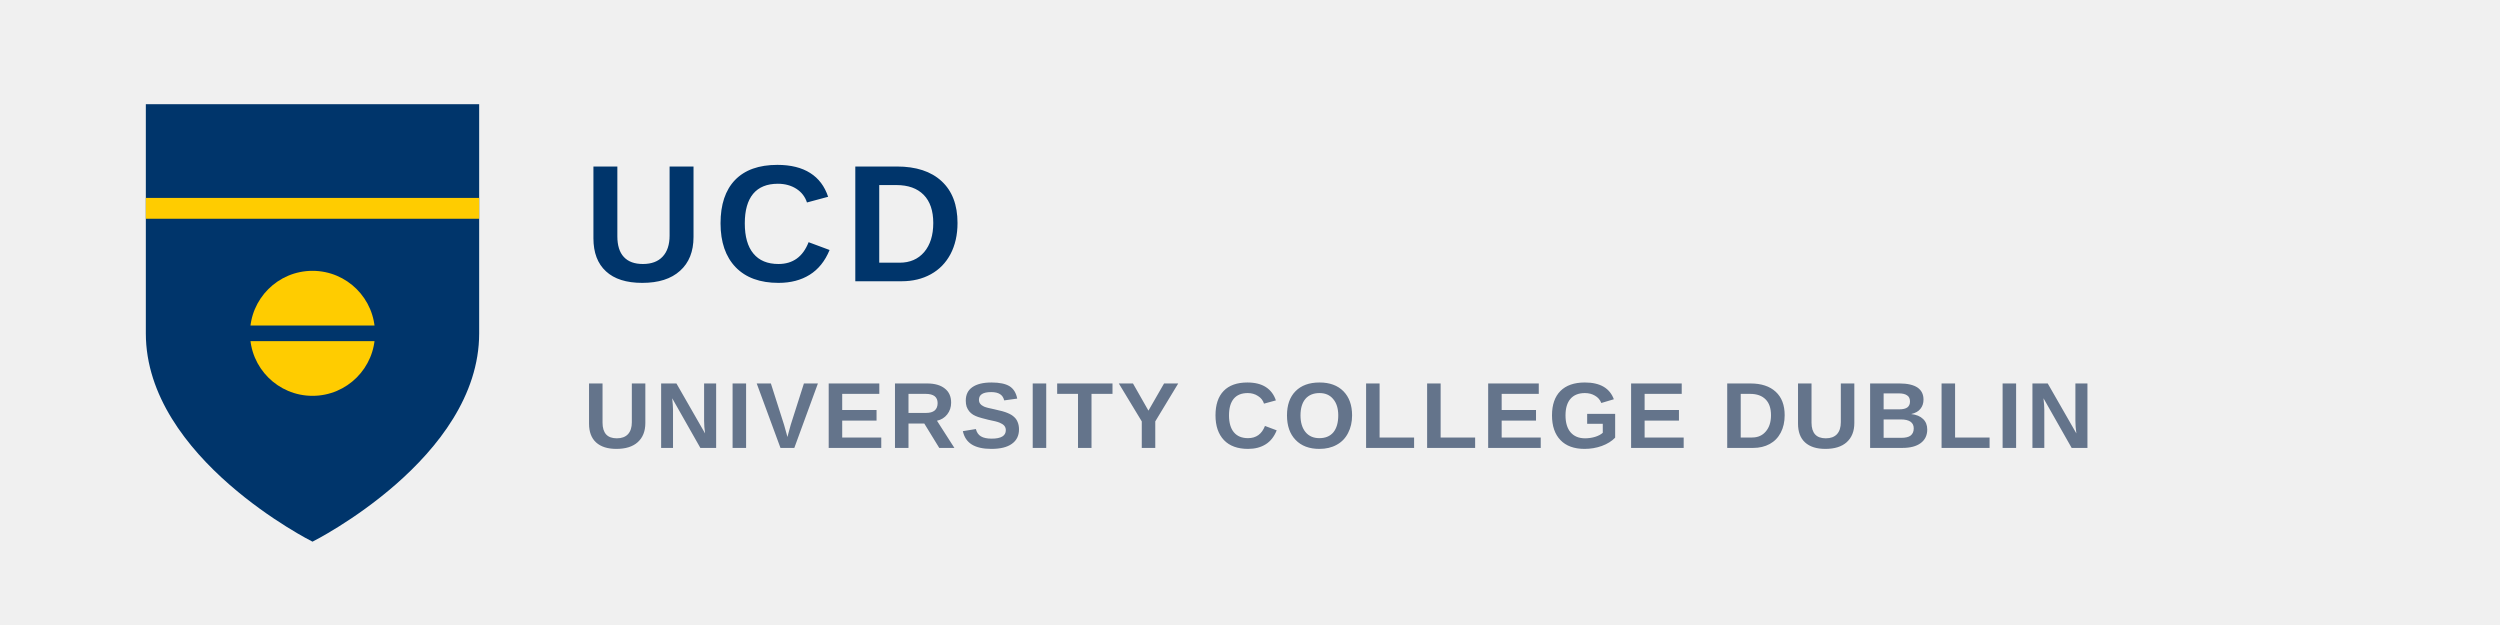
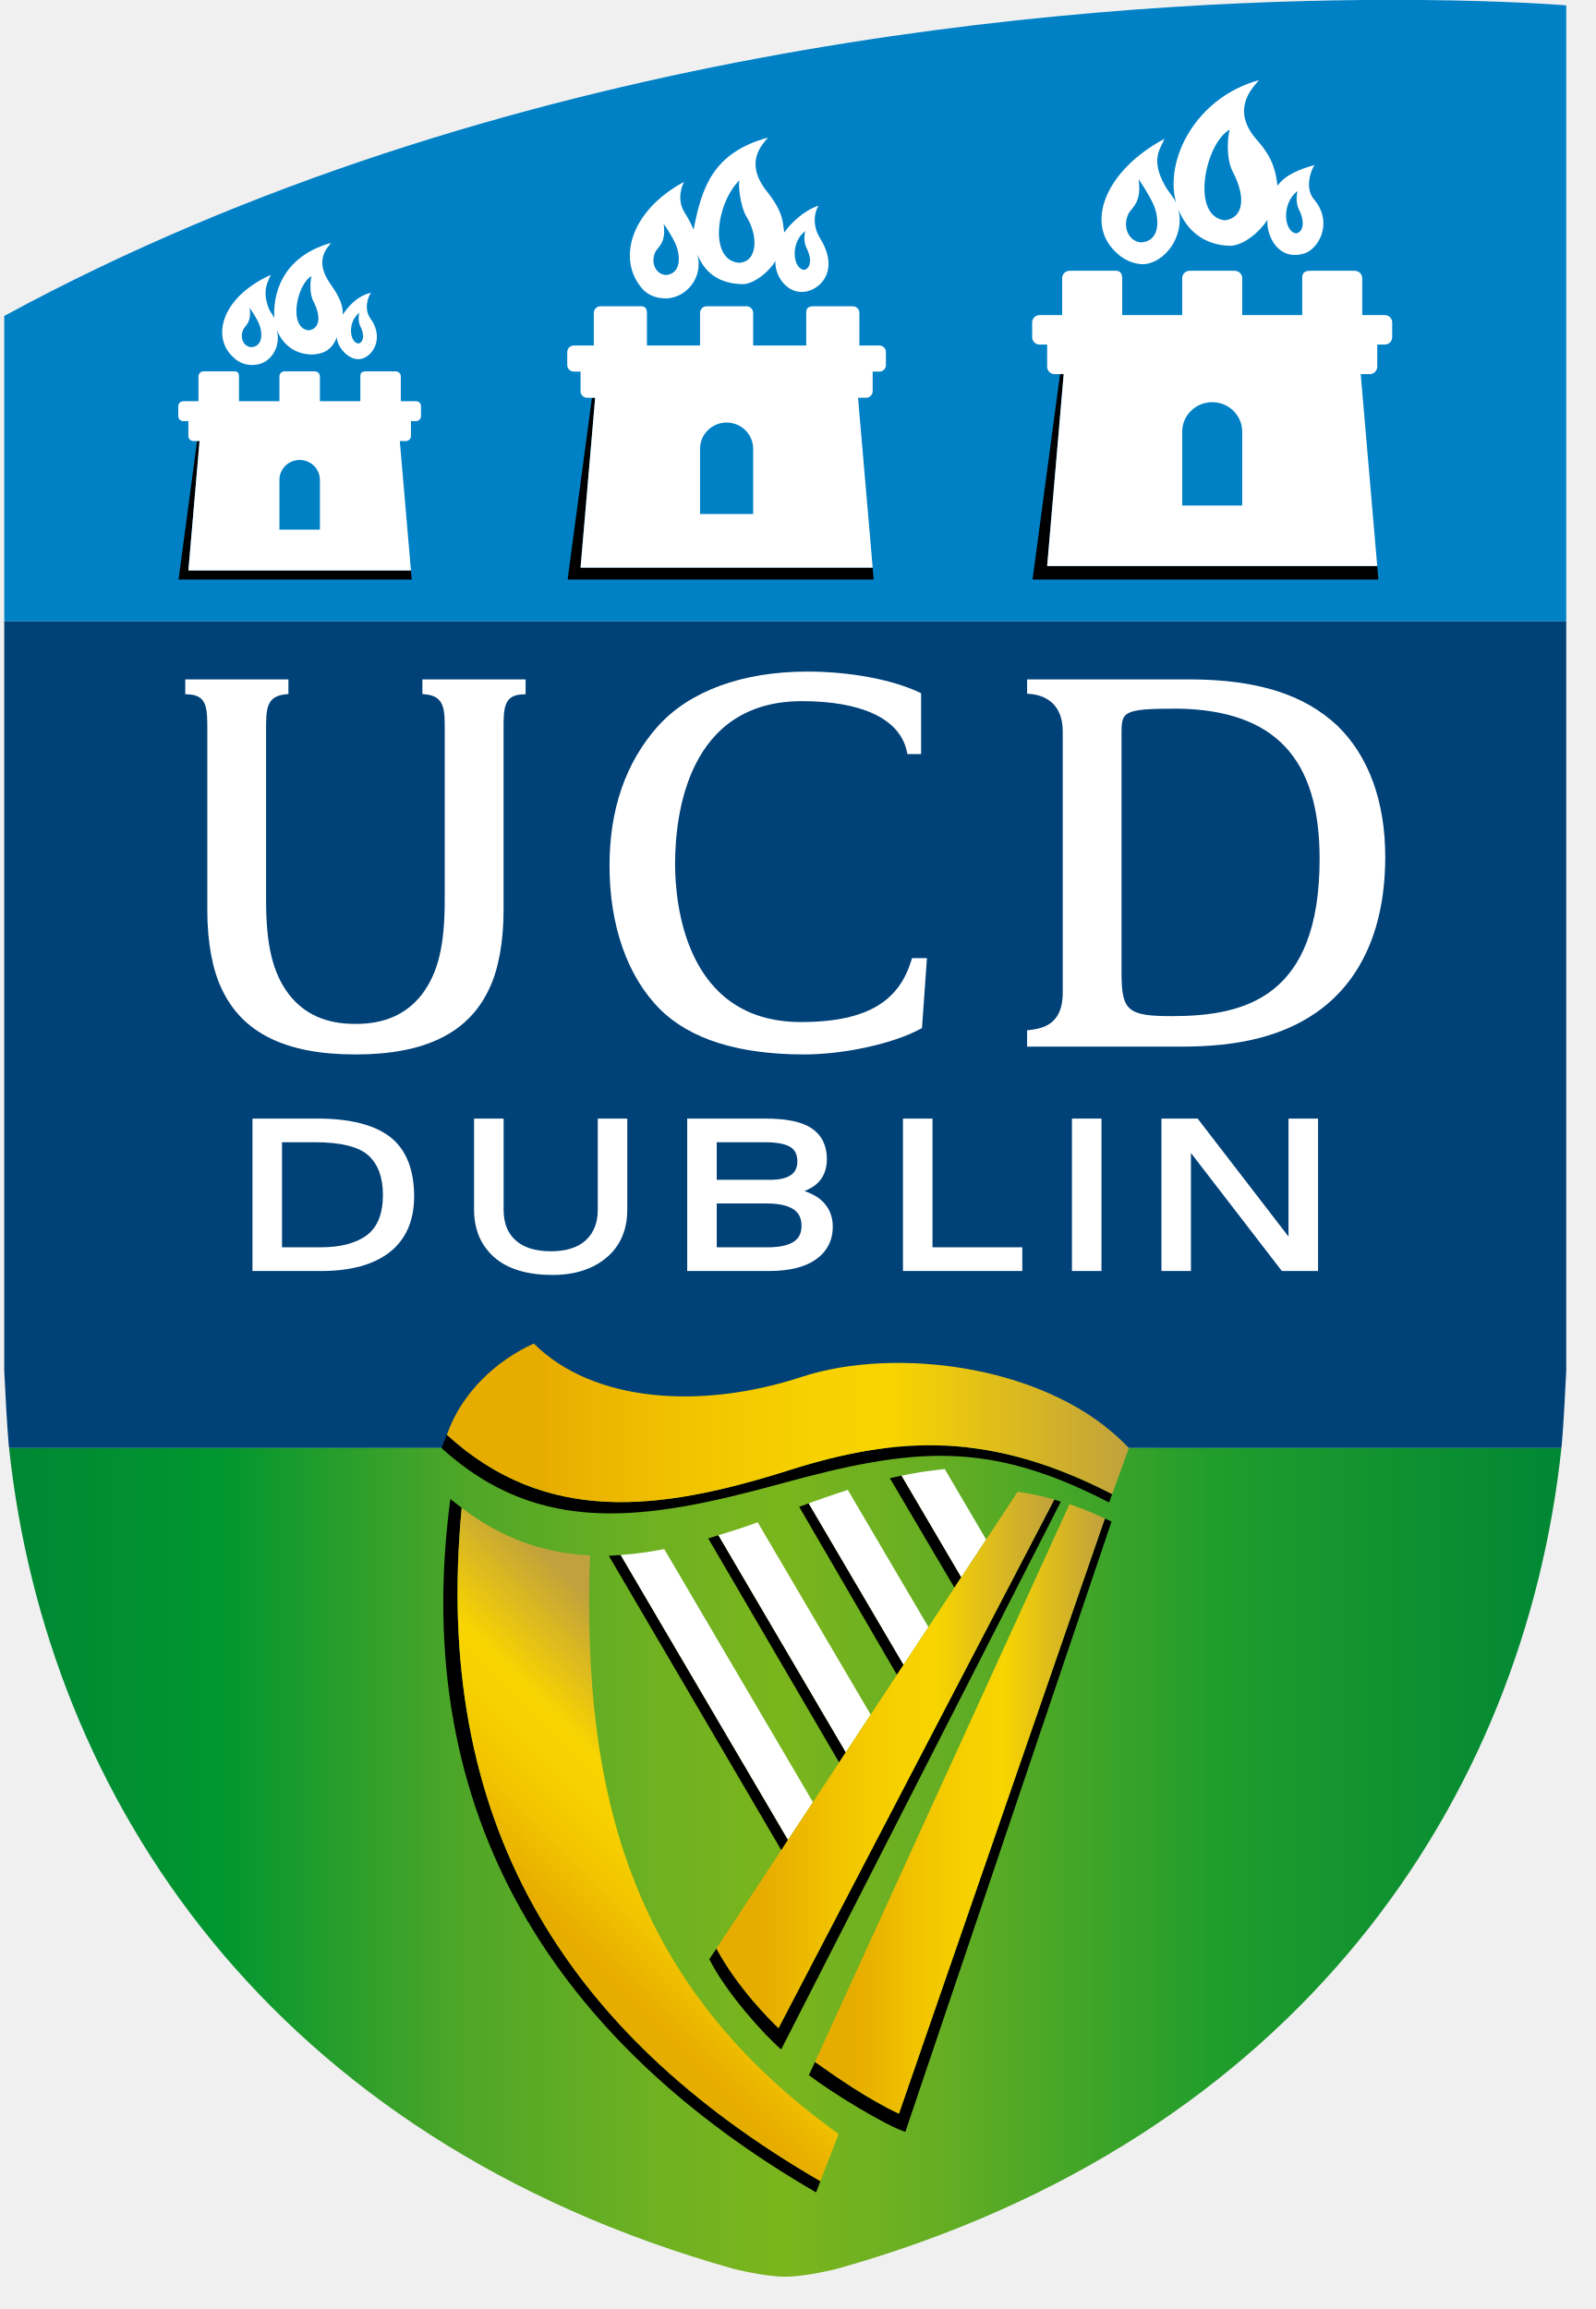
- <svg xmlns="http://www.w3.org/2000/svg" viewBox="0 0 240 60" width="240" height="60" fill="none">
-   <g transform="translate(10, 6)">
-     <path d="M4 4 h32 v22 c0 12 -16 20 -16 20 s-16 -8 -16 -20 Z" fill="#00356B" />
-     <path d="M4 14 h32" stroke="#FFCC00" stroke-width="2" />
-     <circle cx="20" cy="26" r="6" fill="#FFCC00" />
-     <path d="M14 26 h12" stroke="#00356B" stroke-width="1.5" />
+ <svg xmlns="http://www.w3.org/2000/svg" width="47" height="68" viewBox="0 0 47 68" fill="none">
+   <g clip-path="url(#clip0_948_19083)">
+     <path d="M0.125 18.301H46.125V0.158C45.949 0.144 44.404 0.023 41.874 0H40.164C31.452 0.077 14.706 1.391 0.125 9.304V18.301Z" fill="#0081C6" />
+     <path d="M0.125 18.301V40.373C0.155 41.003 0.205 41.947 0.252 42.488C0.256 42.526 0.259 42.564 0.263 42.597C0.264 42.613 0.266 42.629 0.268 42.644H45.983C45.984 42.629 45.986 42.613 45.987 42.597C45.991 42.564 45.994 42.526 45.998 42.488C46.045 41.947 46.095 41.003 46.125 40.373V18.301H0.125Z" fill="#004178" />
+     <path d="M0.267 42.644C1.369 52.975 8.011 62.993 21.595 66.815C21.595 66.815 22.515 67.049 23.125 67.049C23.736 67.049 24.655 66.815 24.655 66.815C38.239 62.993 44.881 52.975 45.983 42.644H0.267Z" fill="url(#paint0_linear_948_19083)" />
+     <path d="M10.479 31.053C12.517 31.053 13.801 30.421 14.406 29.121C14.678 28.56 14.83 27.738 14.83 26.809V21.484C14.829 20.881 14.829 20.476 15.376 20.45L15.479 20.445V20.008H12.439V20.439L12.536 20.449C13.098 20.506 13.098 20.907 13.097 21.495V26.503C13.097 27.842 12.904 28.647 12.43 29.279C11.973 29.868 11.335 30.154 10.479 30.154H10.455C9.599 30.154 8.961 29.868 8.504 29.279C8.03 28.647 7.836 27.842 7.836 26.503V21.495C7.836 20.907 7.836 20.506 8.398 20.449L8.494 20.439V20.008H5.456V20.445L5.559 20.45C6.105 20.476 6.105 20.881 6.105 21.484V26.809C6.105 27.738 6.256 28.56 6.529 29.121C7.132 30.421 8.416 31.053 10.456 31.053H10.479Z" fill="white" />
+     <path d="M19.371 21.392C18.428 22.451 17.95 23.831 17.95 25.492C17.95 27.259 18.477 28.761 19.436 29.72C20.322 30.604 21.75 31.053 23.678 31.053C24.861 31.053 26.301 30.737 27.101 30.304L27.152 30.276L27.298 28.217H26.859L26.836 28.293C26.489 29.408 25.645 30.099 23.588 30.099C20.148 30.099 19.881 26.537 19.881 25.446C19.881 24.003 20.246 20.649 23.618 20.649C25.309 20.649 26.488 21.132 26.705 22.123L26.723 22.208H27.126V20.415L27.064 20.386C26.249 20.006 25.017 19.778 23.771 19.778C21.865 19.779 20.302 20.351 19.371 21.392Z" fill="white" />
+     <path d="M34.514 29.925C33.21 29.925 33.029 29.77 33.029 28.654V21.635C33.029 20.957 33.029 20.869 34.698 20.869C37.54 20.922 38.862 22.328 38.862 25.293C38.862 29.375 36.665 29.925 34.514 29.925ZM39.384 21.371C38.409 20.457 37.053 20.024 35.112 20.008H30.248V20.43L30.347 20.438C30.748 20.473 31.297 20.701 31.297 21.54V29.291C31.274 30.03 30.889 30.272 30.343 30.331L30.248 30.342V30.823H34.805C36.511 30.823 37.768 30.505 38.757 29.824C39.686 29.183 40.795 27.866 40.795 25.232C40.794 23.599 40.306 22.264 39.384 21.371Z" fill="white" />
+     <path d="M10.808 36.373C10.49 36.612 10.03 36.733 9.442 36.733C9.442 36.733 8.479 36.733 8.305 36.733V33.639C8.475 33.639 9.281 33.639 9.281 33.639C10.036 33.639 10.564 33.77 10.851 34.029C11.133 34.285 11.277 34.675 11.277 35.187C11.277 35.739 11.119 36.139 10.808 36.373ZM11.486 33.481C11.022 33.124 10.305 32.942 9.353 32.942H7.435V37.431H9.459C10.328 37.431 11.007 37.244 11.476 36.877C11.954 36.5 12.196 35.949 12.196 35.236C12.196 34.436 11.957 33.846 11.486 33.481Z" fill="white" />
+     <path d="M18.368 32.942H17.604V35.625C17.604 36.009 17.489 36.302 17.253 36.523C17.02 36.74 16.675 36.85 16.227 36.85C15.772 36.85 15.421 36.741 15.184 36.527C14.947 36.313 14.831 36.018 14.831 35.625V32.942H13.961V35.623C13.961 36.207 14.162 36.68 14.558 37.029C14.952 37.373 15.528 37.547 16.269 37.547C16.924 37.547 17.46 37.376 17.859 37.039C18.266 36.698 18.473 36.221 18.473 35.623V32.942H18.368Z" fill="white" />
+     <path d="M23.373 36.57C23.206 36.678 22.949 36.733 22.61 36.733C22.61 36.733 21.29 36.733 21.108 36.733V35.442C21.29 35.442 22.57 35.442 22.57 35.442C22.934 35.442 23.203 35.501 23.372 35.616C23.529 35.725 23.605 35.883 23.605 36.099C23.605 36.313 23.53 36.467 23.373 36.57ZM21.108 33.639C21.289 33.639 22.527 33.639 22.527 33.639C22.875 33.639 23.128 33.687 23.278 33.781C23.415 33.867 23.482 34.005 23.482 34.203C23.482 34.384 23.42 34.515 23.294 34.604C23.159 34.698 22.951 34.746 22.677 34.746C22.677 34.746 21.292 34.746 21.108 34.746V33.639H21.108ZM24.174 35.336C24.039 35.219 23.873 35.139 23.692 35.077C23.84 35.017 23.97 34.944 24.071 34.848C24.257 34.671 24.351 34.431 24.351 34.136C24.351 33.737 24.202 33.434 23.91 33.234C23.627 33.038 23.174 32.942 22.523 32.942H20.238V37.431H22.652C23.246 37.431 23.708 37.316 24.027 37.091C24.357 36.856 24.525 36.531 24.525 36.125C24.525 35.801 24.407 35.536 24.174 35.336Z" fill="white" />
+     <path d="M27.358 32.942H26.592V37.431H30.106V36.733C30.106 36.733 27.654 36.733 27.462 36.733C27.462 36.536 27.462 32.942 27.462 32.942H27.358Z" fill="white" />
+     <path d="M32.335 32.942H31.569V37.431H32.438V32.942H32.335Z" fill="white" />
+     <path d="M38.712 32.942H37.946C37.946 32.942 37.946 35.926 37.946 36.417C37.639 36.02 35.27 32.942 35.27 32.942H34.204V37.431H35.073C35.073 37.431 35.073 34.446 35.073 33.956C35.38 34.353 37.75 37.431 37.75 37.431H38.816V32.942H38.712Z" fill="white" />
+     <path d="M31.325 11.018H31.218L30.408 17.067H40.592L40.558 16.671H30.838L31.325 11.018Z" fill="black" />
+     <path d="M34.815 14.887V12.715C34.815 12.234 35.21 11.844 35.699 11.844C36.187 11.844 36.583 12.234 36.583 12.715C36.583 12.715 36.583 12.715 36.583 12.716V14.887H34.815ZM38.35 8.193V9.279H36.583V8.193C36.583 8.072 36.483 7.974 36.362 7.974H35.035C34.914 7.974 34.815 8.072 34.815 8.193V9.279H33.048V8.197C33.048 8.057 32.991 7.974 32.862 7.974H31.501C31.38 7.974 31.28 8.072 31.28 8.193V9.279H30.618C30.496 9.279 30.397 9.377 30.397 9.496V9.93C30.397 10.051 30.496 10.148 30.618 10.148H30.838V10.8C30.838 10.92 30.938 11.018 31.06 11.018H31.325L30.838 16.67H40.559L40.072 11.018H40.338C40.459 11.018 40.559 10.921 40.559 10.8V10.148H40.779C40.902 10.148 41 10.051 41 9.93V9.496C41 9.377 40.902 9.279 40.779 9.279H40.117V8.193C40.117 8.072 40.017 7.974 39.895 7.974H38.59C38.374 7.974 38.35 8.079 38.35 8.193Z" fill="white" />
+     <path d="M38.17 6.872C37.816 6.83 37.72 5.994 38.216 5.624C38.188 5.687 38.152 5.974 38.251 6.167C38.459 6.571 38.355 6.849 38.17 6.872ZM36.076 6.489C35.038 6.379 35.502 4.189 36.219 3.817C36.167 3.932 36.081 4.632 36.306 5.061C36.703 5.819 36.617 6.416 36.076 6.489ZM33.623 7.138C33.273 7.138 33.026 6.71 33.239 6.282C33.363 6.079 33.623 5.955 33.532 5.279C33.836 5.719 33.957 5.99 33.983 6.057C34.152 6.484 34.152 7.093 33.623 7.138ZM38.694 5.867C38.41 5.539 38.615 4.978 38.716 4.86C38.279 4.979 37.837 5.156 37.622 5.473C37.577 5.122 37.521 4.687 37.027 4.135C36.224 3.237 36.876 2.593 37.079 2.36C35.227 2.864 34.277 4.702 34.637 5.977C34.566 5.807 34.42 5.664 34.31 5.469C33.857 4.673 34.2 4.346 34.292 4.089C32.526 5.034 31.944 6.614 32.886 7.448C32.886 7.448 33.195 7.781 33.681 7.781C34.311 7.742 34.906 6.94 34.7 6.163C34.924 6.721 35.399 7.229 36.249 7.239C36.62 7.216 37.078 6.859 37.327 6.471C37.279 6.91 37.643 7.749 38.474 7.443C38.935 7.21 39.212 6.464 38.694 5.867Z" fill="white" />
+     <path d="M17.527 11.714H17.433L16.716 17.067H25.729L25.699 16.716H17.097L17.527 11.714Z" fill="black" />
+     <path d="M20.616 15.139V13.215C20.616 12.79 20.966 12.444 21.398 12.444C21.83 12.444 22.18 12.79 22.18 13.215C22.18 13.215 22.18 13.215 22.18 13.216V15.138H20.616V15.139ZM23.744 9.213V10.174H22.18V9.213C22.18 9.106 22.092 9.02 21.985 9.02H20.81C20.704 9.02 20.616 9.106 20.616 9.213V10.174H19.052V9.217C19.052 9.094 19.002 9.02 18.888 9.02H17.684C17.576 9.02 17.488 9.107 17.488 9.213V10.175H16.902C16.793 10.175 16.705 10.261 16.705 10.367V10.751C16.705 10.858 16.793 10.944 16.902 10.944H17.097V11.522C17.097 11.628 17.184 11.714 17.293 11.714H17.527L17.097 16.717H25.7L25.269 11.714H25.504C25.612 11.714 25.7 11.628 25.7 11.522V10.944H25.896C26.003 10.944 26.09 10.858 26.09 10.751V10.367C26.09 10.261 26.003 10.175 25.896 10.175H25.309V9.213C25.309 9.106 25.221 9.02 25.112 9.02H23.957C23.766 9.02 23.744 9.112 23.744 9.213Z" fill="white" />
+     <path d="M23.675 7.947C23.349 7.909 23.262 7.141 23.718 6.802C23.691 6.86 23.659 7.123 23.75 7.3C23.941 7.671 23.845 7.926 23.675 7.947ZM21.76 7.739C20.875 7.663 21.079 5.994 21.779 5.306C21.733 5.408 21.79 6.071 21.995 6.401C22.326 6.936 22.323 7.719 21.76 7.739ZM19.618 8.098C19.336 8.098 19.134 7.751 19.308 7.404C19.409 7.24 19.618 7.139 19.545 6.592C19.792 6.948 19.89 7.168 19.91 7.221C20.047 7.568 20.047 8.061 19.618 8.098ZM24.151 7.016C23.883 6.589 24.02 6.164 24.109 6.06C23.722 6.165 23.286 6.566 23.097 6.847C23.04 6.538 23.097 6.285 22.573 5.621C21.914 4.784 22.44 4.258 22.62 4.051C20.981 4.497 20.664 5.54 20.426 6.763C20.362 6.612 20.287 6.461 20.144 6.229C19.99 5.975 20.004 5.638 20.144 5.357C18.582 6.193 18.162 7.634 18.907 8.492C18.907 8.492 19.118 8.802 19.652 8.787C20.209 8.753 20.72 8.182 20.538 7.494C20.736 7.988 21.133 8.36 21.886 8.369C22.213 8.349 22.619 8.033 22.839 7.689C22.796 8.078 23.174 8.725 23.786 8.576C24.292 8.436 24.671 7.845 24.151 7.016Z" fill="white" />
+     <path d="M5.876 12.989H5.804L5.258 17.067H12.124L12.101 16.799H5.548L5.876 12.989Z" fill="black" />
+     <path d="M8.229 15.598V14.132C8.229 13.809 8.495 13.546 8.825 13.546C9.153 13.546 9.421 13.809 9.421 14.132C9.421 14.132 9.421 14.132 9.421 14.133V15.598H8.229ZM10.612 11.084V11.816H9.421V11.084C9.421 11.003 9.354 10.937 9.272 10.937H8.378C8.296 10.937 8.229 11.003 8.229 11.084V11.816H7.038V11.087C7.038 10.993 7 10.937 6.913 10.937H5.995C5.913 10.937 5.846 11.003 5.846 11.084V11.816H5.399C5.317 11.816 5.25 11.883 5.25 11.963V12.256C5.25 12.337 5.317 12.402 5.399 12.402H5.548V12.842C5.548 12.923 5.615 12.989 5.697 12.989H5.876L5.548 16.8H12.102L11.774 12.989H11.953C12.035 12.989 12.102 12.923 12.102 12.842V12.402H12.251C12.333 12.402 12.399 12.337 12.399 12.256V11.963C12.399 11.883 12.333 11.816 12.251 11.816H11.804V11.084C11.804 11.003 11.737 10.937 11.654 10.937H10.774C10.63 10.937 10.612 11.007 10.612 11.084Z" fill="white" />
+     <path d="M10.551 10.116C10.294 10.086 10.225 9.479 10.585 9.21C10.563 9.257 10.538 9.464 10.61 9.604C10.76 9.898 10.685 10.099 10.551 10.116ZM9.091 9.729C8.471 9.662 8.748 8.353 9.177 8.131C9.146 8.2 9.094 8.618 9.23 8.874C9.467 9.328 9.415 9.685 9.091 9.729ZM7.409 10.224C7.192 10.224 7.037 9.957 7.171 9.69C7.247 9.564 7.409 9.486 7.352 9.065C7.543 9.339 7.618 9.508 7.634 9.55C7.739 9.817 7.739 10.196 7.409 10.224ZM10.912 9.384C10.692 9.079 10.861 8.7 10.928 8.621C10.504 8.715 10.237 9.054 10.093 9.268C10.114 8.926 9.91 8.621 9.721 8.348C9.256 7.682 9.619 7.309 9.756 7.152C8.507 7.492 8.027 8.417 8.077 9.368C8.029 9.253 7.961 9.204 7.907 9.062C7.704 8.519 7.913 8.267 7.975 8.094C6.482 8.773 6.236 9.96 6.872 10.521C6.872 10.521 7.109 10.793 7.517 10.742C7.942 10.716 8.291 10.24 8.152 9.715C8.303 10.092 8.623 10.434 9.196 10.441C9.446 10.425 9.758 10.369 9.923 9.923C9.89 10.219 10.453 10.912 10.928 10.386C11.166 10.098 11.152 9.717 10.912 9.384Z" fill="white" />
+     <path d="M24.16 64.235C16.583 59.84 12.719 53.611 13.597 44.407C13.577 44.392 13.43 44.276 13.262 44.148C12.02 53.547 16.457 60.171 24.034 64.566L24.16 64.235Z" fill="black" />
+     <path d="M24.16 64.236L24.697 62.845C18.585 58.46 17.132 52.85 17.375 45.806C16.063 45.746 14.819 45.333 13.597 44.407C12.719 53.611 16.583 59.84 24.16 64.236Z" fill="url(#paint1_linear_948_19083)" />
+     <path d="M32.752 44.001C29.207 42.176 26.5 42.263 23.247 43.295C19.357 44.529 16.059 44.889 13.159 42.257C13.16 42.256 13.16 42.255 13.16 42.254C13.105 42.38 13.052 42.511 13.004 42.648C15.903 45.279 19.059 44.773 22.995 43.694C26.916 42.619 29.106 42.409 32.664 44.248L32.752 44.001Z" fill="black" />
+     <path d="M23.613 40.548C20.67 41.516 17.478 41.314 15.721 39.568C14.656 40.045 13.598 40.99 13.159 42.257C16.059 44.889 19.357 44.529 23.247 43.295C26.5 42.263 29.207 42.176 32.752 44.002L33.246 42.647C30.948 40.19 26.371 39.642 23.613 40.548Z" fill="url(#paint2_linear_948_19083)" />
+     <path d="M32.539 44.72L26.474 62.248C25.579 61.83 24.632 61.171 24.002 60.724L23.82 61.113C24.537 61.658 26.069 62.589 26.662 62.784L32.734 44.811C32.676 44.782 32.609 44.752 32.539 44.72Z" fill="black" />
+     <path d="M24.002 60.724C24.632 61.171 25.579 61.83 26.474 62.248L32.539 44.719C32.188 44.553 31.84 44.414 31.496 44.299L24.002 60.724Z" fill="url(#paint3_linear_948_19083)" />
+     <path d="M18.279 45.795C18.169 45.802 18.054 45.81 17.93 45.819L23.009 54.486L23.207 54.185L18.279 45.795Z" fill="black" />
+     <path d="M23.941 53.074L19.561 45.621C19.125 45.706 18.698 45.765 18.278 45.794L18.279 45.795L23.207 54.184L23.941 53.074Z" fill="white" />
+     <path d="M21.157 45.213C21.113 45.226 20.955 45.273 20.857 45.306L24.712 51.905L24.909 51.605L21.157 45.213Z" fill="black" />
+     <path d="M25.641 50.495L22.313 44.831C21.915 44.979 21.547 45.094 21.191 45.203C21.18 45.206 21.169 45.209 21.158 45.213L24.909 51.605L25.641 50.495Z" fill="white" />
+     <path d="M24.666 43.977C24.662 43.977 24.655 43.98 24.651 43.981C24.656 43.979 24.661 43.978 24.666 43.977Z" fill="black" />
+     <path d="M23.816 44.274C23.735 44.302 23.641 44.336 23.536 44.376L26.414 49.323L26.609 49.027L23.816 44.274Z" fill="black" />
+     <path d="M27.342 47.917L24.967 43.877C24.865 43.909 24.766 43.943 24.666 43.977C24.661 43.978 24.656 43.98 24.651 43.981C24.424 44.057 24.195 44.137 23.963 44.221C23.914 44.239 23.866 44.255 23.816 44.274L26.609 49.027L27.342 47.917Z" fill="white" />
+     <path d="M26.55 43.458C26.426 43.482 26.308 43.508 26.206 43.532L28.107 46.757L28.309 46.45L26.55 43.458Z" fill="black" />
+     <path d="M29.042 45.339L27.822 43.263C27.699 43.275 27.579 43.293 27.457 43.308C27.39 43.317 27.321 43.324 27.254 43.334C27.198 43.342 27.143 43.35 27.088 43.359C26.923 43.386 26.759 43.415 26.597 43.448C26.581 43.451 26.566 43.453 26.55 43.456L26.551 43.457L28.31 46.45L29.042 45.339Z" fill="white" />
+     <path d="M31.048 44.163L22.928 59.726C22.712 59.528 21.712 58.531 21.1 57.385L20.888 57.699C21.395 58.699 22.508 59.93 23.006 60.356L31.239 44.227C31.195 44.208 31.127 44.186 31.048 44.163Z" fill="black" />
+     <path d="M21.099 57.382C21.71 58.529 22.712 59.528 22.928 59.726L31.049 44.161C30.684 44.06 30.325 43.984 29.971 43.931L21.099 57.382Z" fill="url(#paint4_linear_948_19083)" />
  </g>
-   <text x="56" y="27" font-family="'Helvetica Neue', Arial, sans-serif" font-size="16" font-weight="900" fill="#00356B" letter-spacing="0.06em">UCD</text>
-   <text x="56" y="43" font-family="'Helvetica Neue', Arial, sans-serif" font-size="9" font-weight="600" fill="#64748b" letter-spacing="0.04em">UNIVERSITY COLLEGE DUBLIN</text>
+   <defs>
+     <linearGradient id="paint0_linear_948_19083" x1="0.267" y1="54.846" x2="45.983" y2="54.846" gradientUnits="userSpaceOnUse">
+       <stop offset="0" stop-color="#008734" />
+       <stop offset="0.135" stop-color="#00962F" />
+       <stop offset="0.291" stop-color="#4EA628" />
+       <stop offset="0.418" stop-color="#6FB121" />
+       <stop offset="0.5" stop-color="#7AB51D" />
+       <stop offset="0.596" stop-color="#67AE23" />
+       <stop offset="0.777" stop-color="#209D2C" />
+       <stop offset="1" stop-color="#008734" />
+     </linearGradient>
+     <linearGradient id="paint1_linear_948_19083" x1="15.901" y1="57.292" x2="22.387" y2="50.806" gradientUnits="userSpaceOnUse">
+       <stop offset="0" stop-color="#E7AC00" />
+       <stop offset="0.084" stop-color="#E7AC00" />
+       <stop offset="0.098" stop-color="#E8AE00" />
+       <stop offset="0.276" stop-color="#F1C300" />
+       <stop offset="0.434" stop-color="#F7D000" />
+       <stop offset="0.556" stop-color="#F8D400" />
+       <stop offset="0.904" stop-color="#C1A13D" />
+       <stop offset="1" stop-color="#C1A13D" />
+     </linearGradient>
+     <linearGradient id="paint2_linear_948_19083" x1="13.142" y1="41.907" x2="33.237" y2="41.907" gradientUnits="userSpaceOnUse">
+       <stop offset="0" stop-color="#E7AC00" />
+       <stop offset="0.141" stop-color="#E7AC00" />
+       <stop offset="0.155" stop-color="#E8AE00" />
+       <stop offset="0.348" stop-color="#F1C300" />
+       <stop offset="0.52" stop-color="#F7D000" />
+       <stop offset="0.652" stop-color="#F8D400" />
+       <stop offset="1" stop-color="#C1A13D" />
+     </linearGradient>
+     <linearGradient id="paint3_linear_948_19083" x1="23.988" y1="53.279" x2="32.524" y2="53.279" gradientUnits="userSpaceOnUse">
+       <stop offset="0" stop-color="#E7AC00" />
+       <stop offset="0.141" stop-color="#E7AC00" />
+       <stop offset="0.155" stop-color="#E8AE00" />
+       <stop offset="0.348" stop-color="#F1C300" />
+       <stop offset="0.52" stop-color="#F7D000" />
+       <stop offset="0.652" stop-color="#F8D400" />
+       <stop offset="1" stop-color="#C1A13D" />
+     </linearGradient>
+     <linearGradient id="paint4_linear_948_19083" x1="21.101" y1="51.825" x2="31.054" y2="51.825" gradientUnits="userSpaceOnUse">
+       <stop offset="0" stop-color="#E7AC00" />
+       <stop offset="0.141" stop-color="#E7AC00" />
+       <stop offset="0.155" stop-color="#E8AE00" />
+       <stop offset="0.348" stop-color="#F1C300" />
+       <stop offset="0.52" stop-color="#F7D000" />
+       <stop offset="0.652" stop-color="#F8D400" />
+       <stop offset="1" stop-color="#C1A13D" />
+     </linearGradient>
+     <clipPath id="clip0_948_19083">
+       <rect width="46" height="67.049" fill="white" transform="translate(0.125)" />
+     </clipPath>
+   </defs>
</svg>
